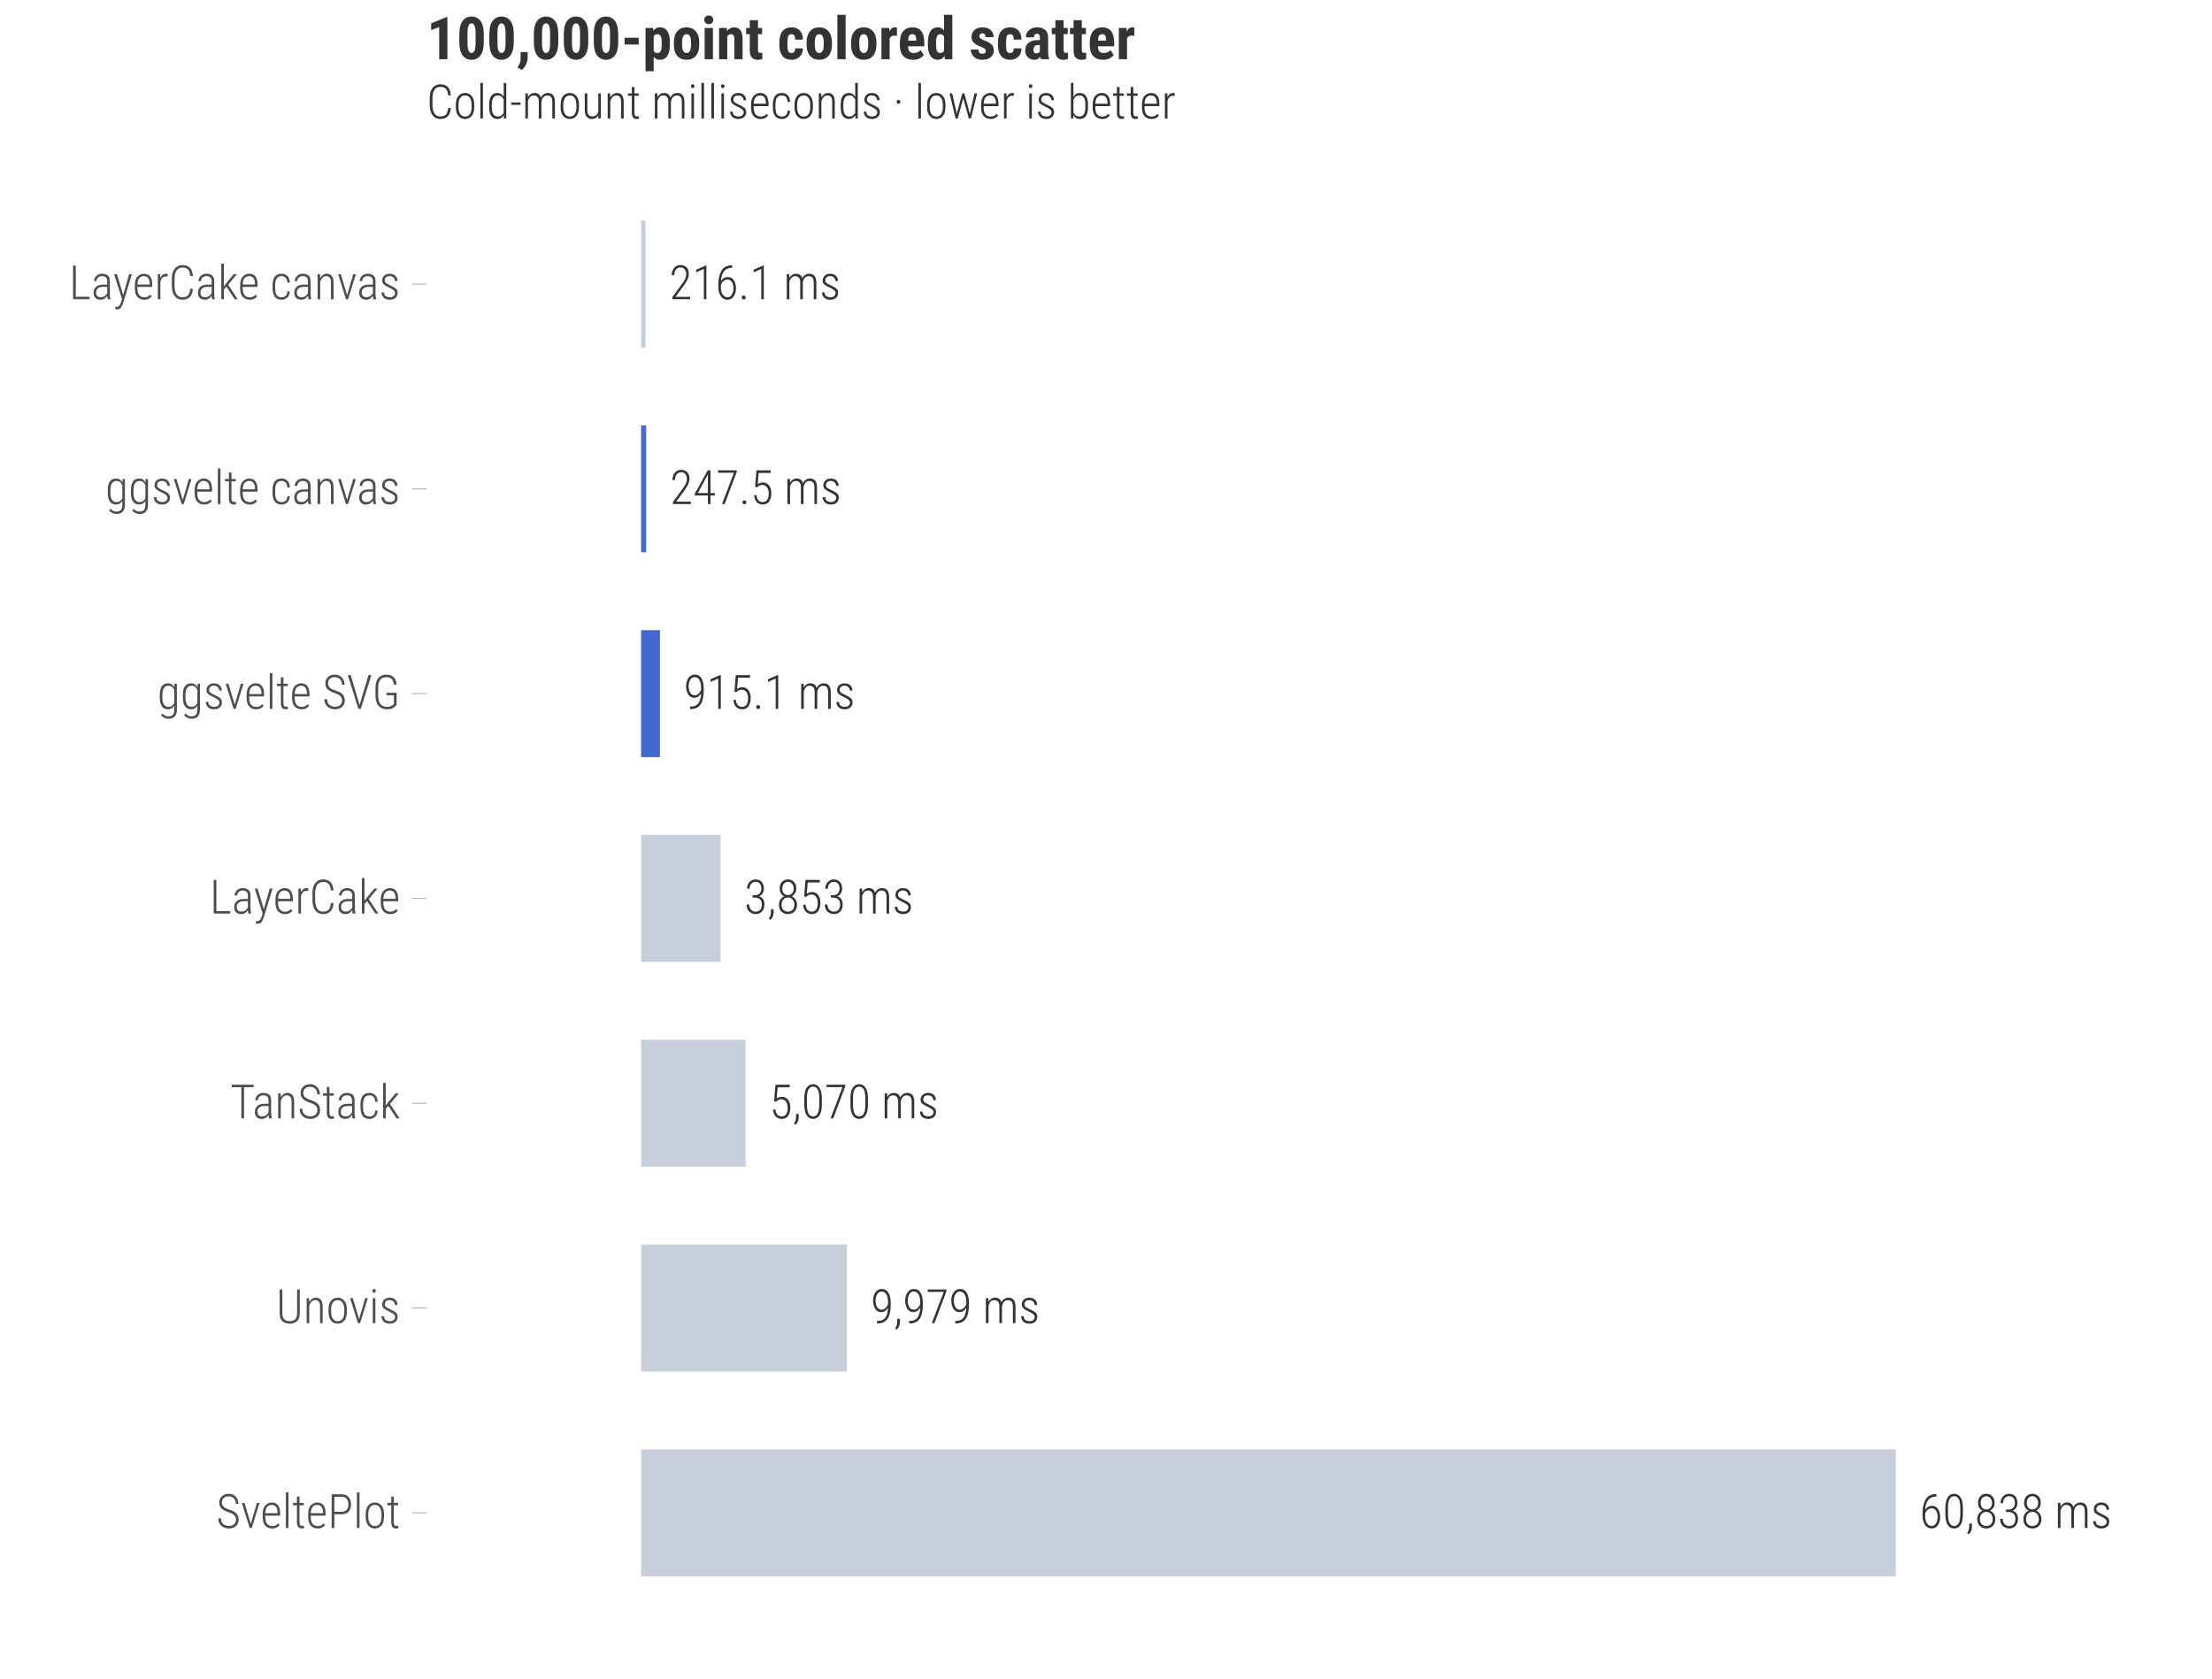
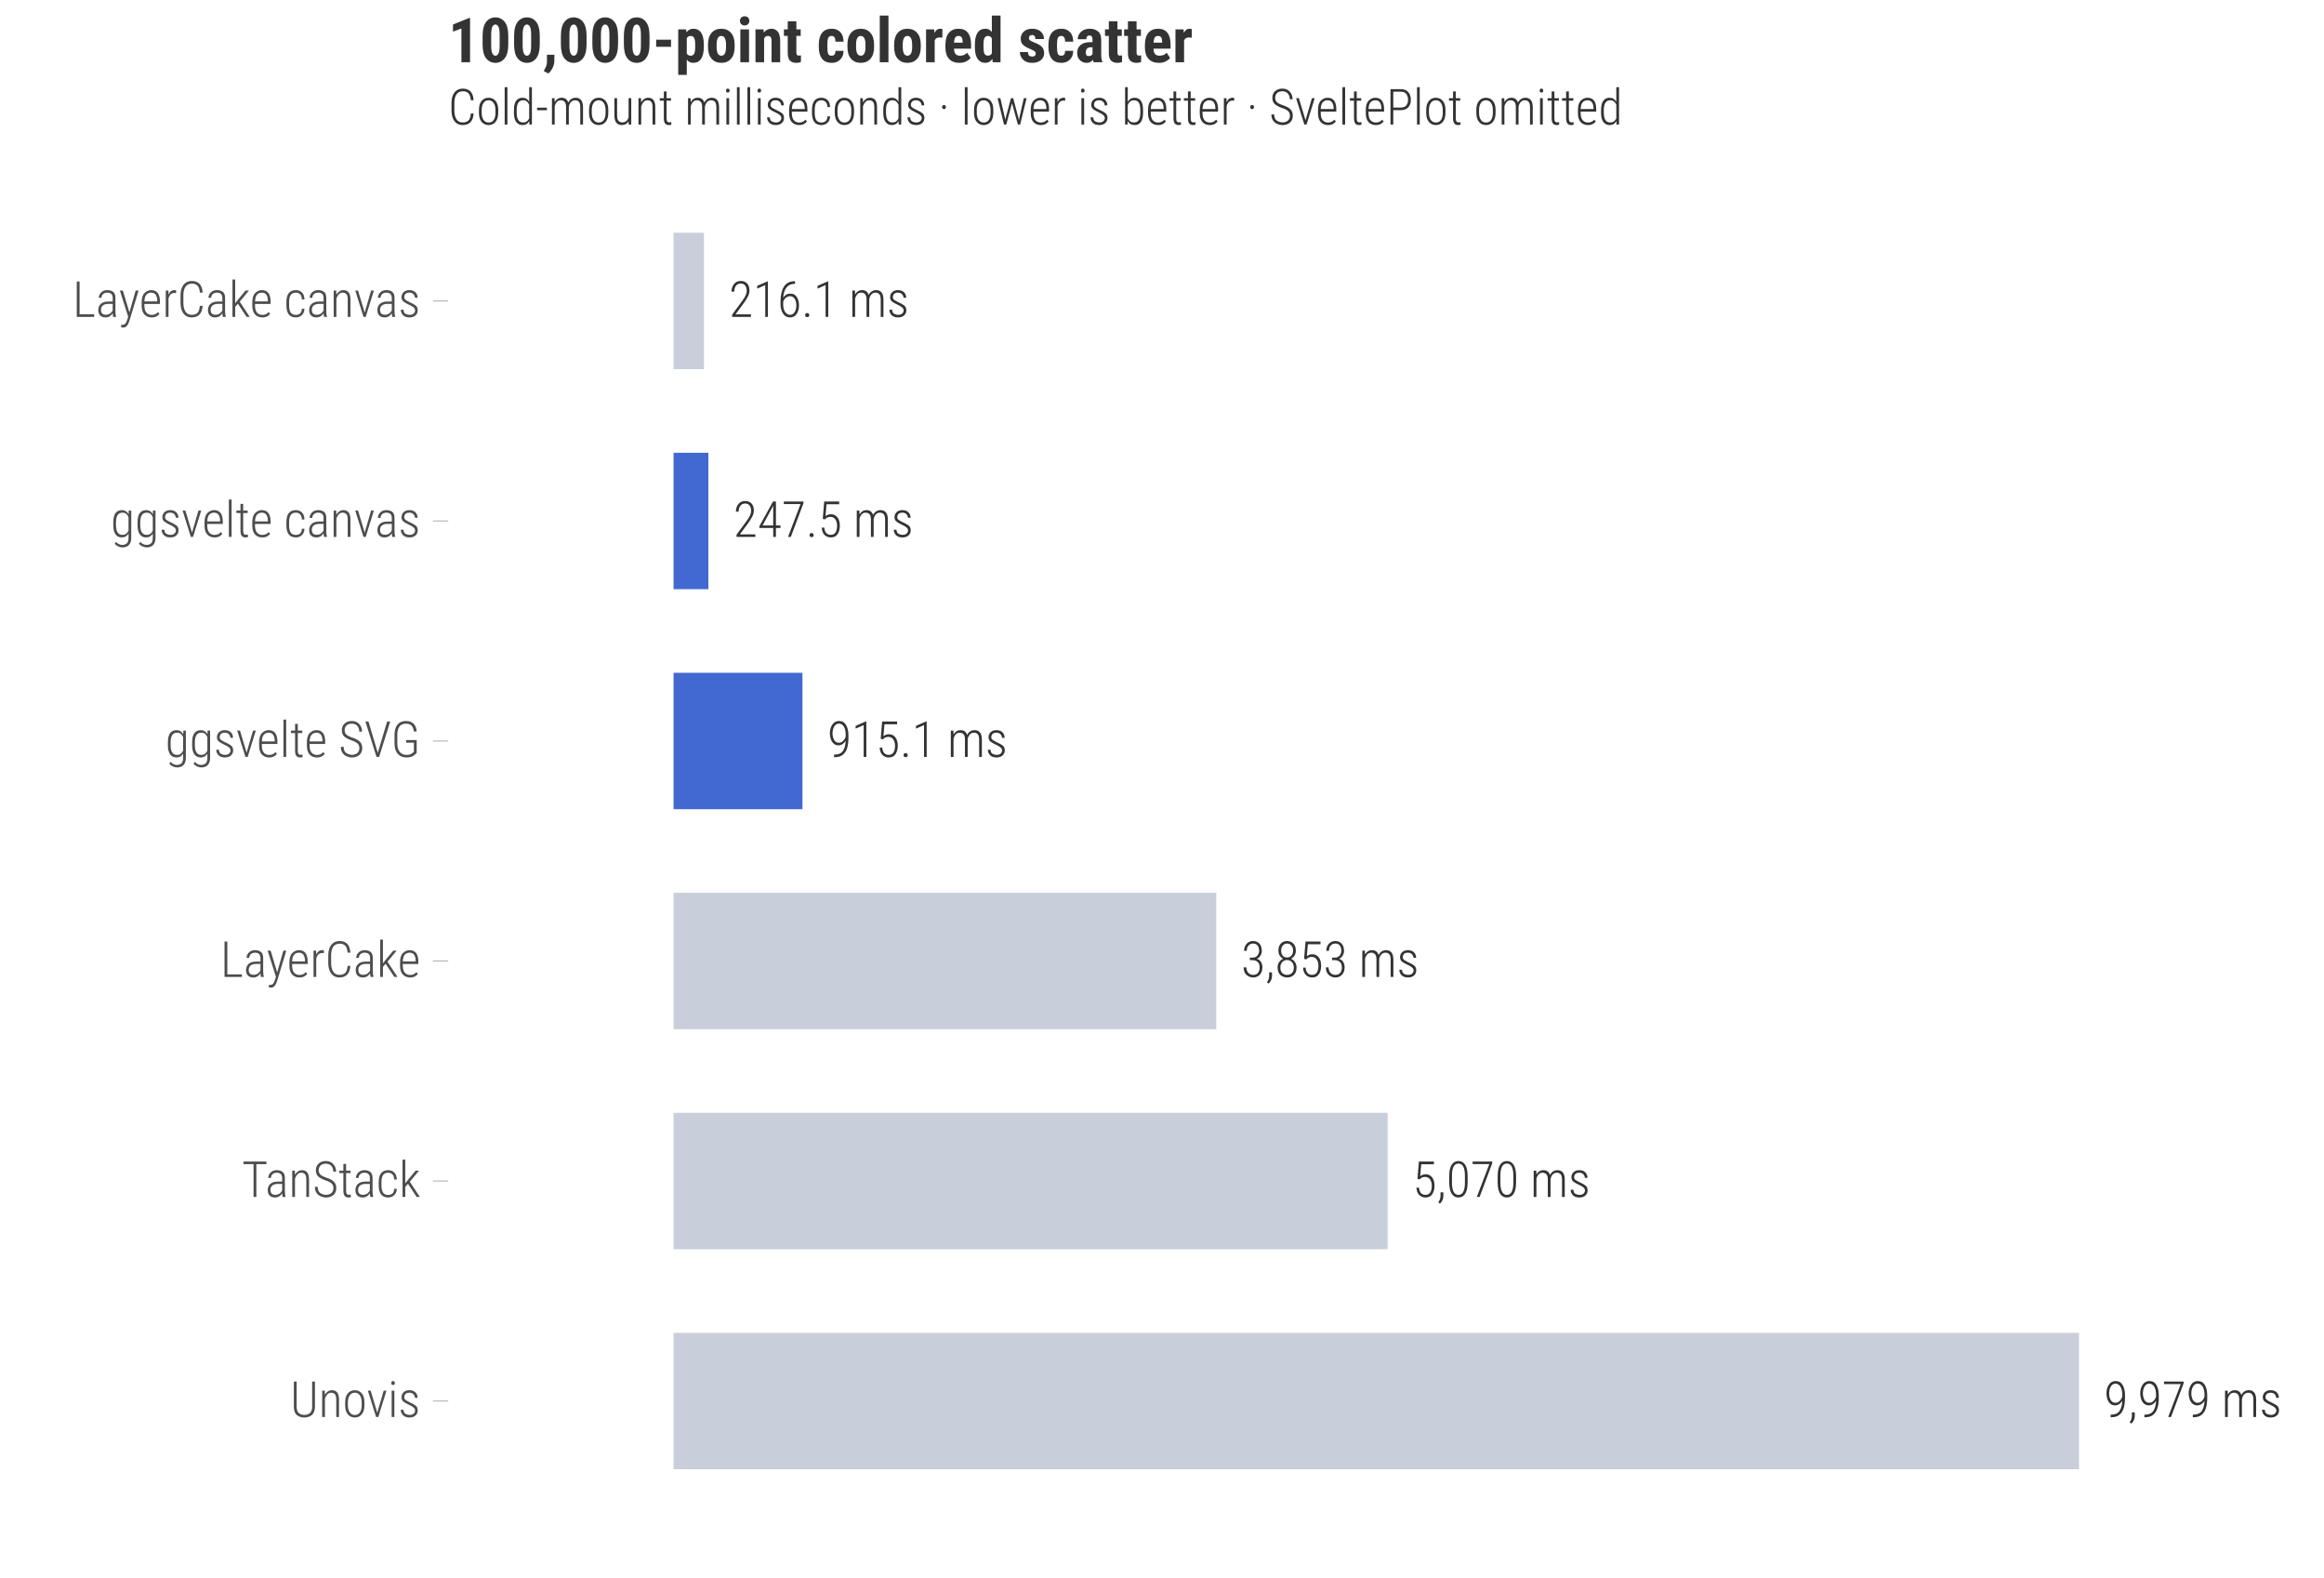
- <svg xmlns="http://www.w3.org/2000/svg" width="560" height="425" viewBox="0 0 560 425" role="img" aria-label="Bar chart of cold-mount time for a 100,000-point colored scatter: ggsvelte SVG 915.1 ms, ggsvelte canvas 247.5 ms, LayerCake 3,853 ms, LayerCake canvas 216.1 ms, TanStack 5,070 ms, Unovis 9,979 ms, SveltePlot 60,838 ms. Lower is better." class="gg-plot" font-family="&quot;Roboto Condensed&quot;, &quot;Arial Narrow&quot;, Arial, sans-serif" font-size="11" font-weight="300" text-rendering="optimizeLegibility" shape-rendering="geometricPrecision">
-   <rect class="gg-paper" width="560" height="425" fill="var(--gg-paper, #ffffff)" />
+ <svg xmlns="http://www.w3.org/2000/svg" width="560" height="380" viewBox="0 0 560 380" role="img" aria-label="Bar chart of cold-mount time for a 100,000-point colored scatter: ggsvelte SVG 915.1 ms, ggsvelte canvas 247.5 ms, LayerCake 3,853 ms, LayerCake canvas 216.1 ms, TanStack 5,070 ms, Unovis 9,979 ms. Lower is better. SveltePlot is omitted because it is too slow for this scale." class="gg-plot" font-family="&quot;Roboto Condensed&quot;, &quot;Arial Narrow&quot;, Arial, sans-serif" font-size="11" font-weight="300" text-rendering="optimizeLegibility" shape-rendering="geometricPrecision">
+   <rect class="gg-paper" width="560" height="380" fill="var(--gg-paper, #ffffff)" />
  <text class="gg-title" x="108" y="15" font-size="15" font-weight="700" fill="var(--gg-ink, #333333)">100,000-point colored scatter</text>
-   <text class="gg-subtitle" x="108" y="30" font-size="12" font-weight="300" fill="var(--gg-ink, #333333)">Cold-mount milliseconds · lower is better</text>
+   <text class="gg-subtitle" x="108" y="30" font-size="12" font-weight="300" fill="var(--gg-ink, #333333)">Cold-mount milliseconds · lower is better · SveltePlot omitted</text>
  <defs>
    <clipPath id="gg-clip-0">
-       <rect width="448" height="363" />
+       <rect width="448" height="318" />
    </clipPath>
  </defs>
  <g class="gg-panel" data-panel="0" transform="translate(108,46)">
-     <rect class="gg-panel-background" width="448" height="363" fill="var(--gg-panel, #ffffff)" />
+     <rect class="gg-panel-background" width="448" height="318" fill="var(--gg-panel, #ffffff)" />
    <g class="gg-grid" stroke="var(--gg-grid, transparent)" stroke-width="0.25" vector-effect="non-scaling-stroke">
-       <line x1="54.3" y1="0" x2="54.3" y2="363" />
-       <line x1="158.73" y1="0" x2="158.73" y2="363" />
-       <line x1="263.16" y1="0" x2="263.16" y2="363" />
-       <line x1="367.59" y1="0" x2="367.59" y2="363" />
-       <line x1="0" y1="337.07" x2="448" y2="337.07" />
-       <line x1="0" y1="285.21" x2="448" y2="285.21" />
-       <line x1="0" y1="233.36" x2="448" y2="233.36" />
-       <line x1="0" y1="181.5" x2="448" y2="181.5" />
-       <line x1="0" y1="129.64" x2="448" y2="129.64" />
-       <line x1="0" y1="77.79" x2="448" y2="77.79" />
-       <line x1="0" y1="25.93" x2="448" y2="25.93" />
+       <line x1="54.3" y1="0" x2="54.3" y2="318" />
+       <line x1="122.18" y1="0" x2="122.18" y2="318" />
+       <line x1="190.06" y1="0" x2="190.06" y2="318" />
+       <line x1="257.94" y1="0" x2="257.94" y2="318" />
+       <line x1="325.82" y1="0" x2="325.82" y2="318" />
+       <line x1="393.7" y1="0" x2="393.7" y2="318" />
+       <line x1="0" y1="291.5" x2="448" y2="291.5" />
+       <line x1="0" y1="238.5" x2="448" y2="238.5" />
+       <line x1="0" y1="185.5" x2="448" y2="185.5" />
+       <line x1="0" y1="132.5" x2="448" y2="132.5" />
+       <line x1="0" y1="79.5" x2="448" y2="79.5" />
+       <line x1="0" y1="26.5" x2="448" y2="26.5" />
    </g>
    <g class="gg-marks" clip-path="url(#gg-clip-0)">
      <g class="gg-batch gg-rects" data-layer="0">
-         <rect x="54.3" y="9.85" width="1.13" height="32.15" fill="#c9cfda" />
-         <rect x="54.3" y="61.71" width="1.29" height="32.15" fill="#4269d0" />
-         <rect x="54.3" y="113.57" width="4.78" height="32.15" fill="#4269d0" />
-         <rect x="54.3" y="165.42" width="20.12" height="32.15" fill="#c9cfda" />
-         <rect x="54.3" y="217.28" width="26.47" height="32.15" fill="#c9cfda" />
-         <rect x="54.3" y="269.14" width="52.1" height="32.15" fill="#c9cfda" />
-         <rect x="54.3" y="321" width="317.66" height="32.15" fill="#c9cfda" />
+         <rect x="54.3" y="10.07" width="7.33" height="32.86" fill="#c9cfda" />
+         <rect x="54.3" y="63.07" width="8.4" height="32.86" fill="#4269d0" />
+         <rect x="54.3" y="116.07" width="31.06" height="32.86" fill="#4269d0" />
+         <rect x="54.3" y="169.07" width="130.78" height="32.86" fill="#c9cfda" />
+         <rect x="54.3" y="222.07" width="172.07" height="32.86" fill="#c9cfda" />
+         <rect x="54.3" y="275.07" width="338.67" height="32.86" fill="#c9cfda" />
      </g>
      <g class="gg-batch gg-glyphs" data-layer="1" font-size="12" text-anchor="start">
-         <text x="61.43" y="25.93" dy="0.32em" fill="var(--gg-ink, #333333)">216.1 ms</text>
-         <text x="61.6" y="77.79" dy="0.32em" fill="var(--gg-ink, #333333)">247.5 ms</text>
-         <text x="65.08" y="129.64" dy="0.32em" fill="var(--gg-ink, #333333)">915.1 ms</text>
-         <text x="80.42" y="181.5" dy="0.32em" fill="var(--gg-ink, #333333)">3,853 ms</text>
-         <text x="86.78" y="233.36" dy="0.32em" fill="var(--gg-ink, #333333)">5,070 ms</text>
-         <text x="112.41" y="285.21" dy="0.32em" fill="var(--gg-ink, #333333)">9,979 ms</text>
-         <text x="377.96" y="337.07" dy="0.32em" fill="var(--gg-ink, #333333)">60,838 ms</text>
+         <text x="67.64" y="26.5" dy="0.32em" fill="var(--gg-ink, #333333)">216.1 ms</text>
+         <text x="68.7" y="79.5" dy="0.32em" fill="var(--gg-ink, #333333)">247.5 ms</text>
+         <text x="91.36" y="132.5" dy="0.32em" fill="var(--gg-ink, #333333)">915.1 ms</text>
+         <text x="191.08" y="185.5" dy="0.32em" fill="var(--gg-ink, #333333)">3,853 ms</text>
+         <text x="232.37" y="238.5" dy="0.32em" fill="var(--gg-ink, #333333)">5,070 ms</text>
+         <text x="398.97" y="291.5" dy="0.32em" fill="var(--gg-ink, #333333)">9,979 ms</text>
      </g>
    </g>
-     <rect class="gg-panel-border" width="448" height="363" fill="none" stroke="var(--gg-panelBorder, transparent)" stroke-width="0.5" vector-effect="non-scaling-stroke" />
+     <rect class="gg-panel-border" width="448" height="318" fill="none" stroke="var(--gg-panelBorder, transparent)" stroke-width="0.5" vector-effect="non-scaling-stroke" />
  </g>
  <g class="gg-axis gg-axis-y" transform="translate(108,46)">
-     <g class="gg-tick" transform="translate(0,337.07)">
-       <line x2="-3.67" stroke="var(--gg-tickColor, #b3b3b3)" stroke-width="0.25" vector-effect="non-scaling-stroke" />
-       <text x="-6.67" dy="0.32em" text-anchor="end" fill="var(--gg-axisText, #4d4d4d)" font-size="12" font-weight="300">SveltePlot</text>
-     </g>
-     <g class="gg-tick" transform="translate(0,285.21)">
+     <g class="gg-tick" transform="translate(0,291.5)">
      <line x2="-3.67" stroke="var(--gg-tickColor, #b3b3b3)" stroke-width="0.25" vector-effect="non-scaling-stroke" />
      <text x="-6.67" dy="0.32em" text-anchor="end" fill="var(--gg-axisText, #4d4d4d)" font-size="12" font-weight="300">Unovis</text>
    </g>
-     <g class="gg-tick" transform="translate(0,233.36)">
+     <g class="gg-tick" transform="translate(0,238.5)">
      <line x2="-3.67" stroke="var(--gg-tickColor, #b3b3b3)" stroke-width="0.25" vector-effect="non-scaling-stroke" />
      <text x="-6.67" dy="0.32em" text-anchor="end" fill="var(--gg-axisText, #4d4d4d)" font-size="12" font-weight="300">TanStack</text>
    </g>
-     <g class="gg-tick" transform="translate(0,181.5)">
+     <g class="gg-tick" transform="translate(0,185.5)">
      <line x2="-3.67" stroke="var(--gg-tickColor, #b3b3b3)" stroke-width="0.25" vector-effect="non-scaling-stroke" />
      <text x="-6.67" dy="0.32em" text-anchor="end" fill="var(--gg-axisText, #4d4d4d)" font-size="12" font-weight="300">LayerCake</text>
    </g>
-     <g class="gg-tick" transform="translate(0,129.64)">
+     <g class="gg-tick" transform="translate(0,132.5)">
      <line x2="-3.67" stroke="var(--gg-tickColor, #b3b3b3)" stroke-width="0.25" vector-effect="non-scaling-stroke" />
      <text x="-6.67" dy="0.32em" text-anchor="end" fill="var(--gg-axisText, #4d4d4d)" font-size="12" font-weight="300">ggsvelte SVG</text>
    </g>
-     <g class="gg-tick" transform="translate(0,77.79)">
+     <g class="gg-tick" transform="translate(0,79.5)">
      <line x2="-3.67" stroke="var(--gg-tickColor, #b3b3b3)" stroke-width="0.25" vector-effect="non-scaling-stroke" />
      <text x="-6.67" dy="0.32em" text-anchor="end" fill="var(--gg-axisText, #4d4d4d)" font-size="12" font-weight="300">ggsvelte canvas</text>
    </g>
-     <g class="gg-tick" transform="translate(0,25.93)">
+     <g class="gg-tick" transform="translate(0,26.5)">
      <line x2="-3.67" stroke="var(--gg-tickColor, #b3b3b3)" stroke-width="0.25" vector-effect="non-scaling-stroke" />
      <text x="-6.67" dy="0.32em" text-anchor="end" fill="var(--gg-axisText, #4d4d4d)" font-size="12" font-weight="300">LayerCake canvas</text>
    </g>
  </g>
</svg>
